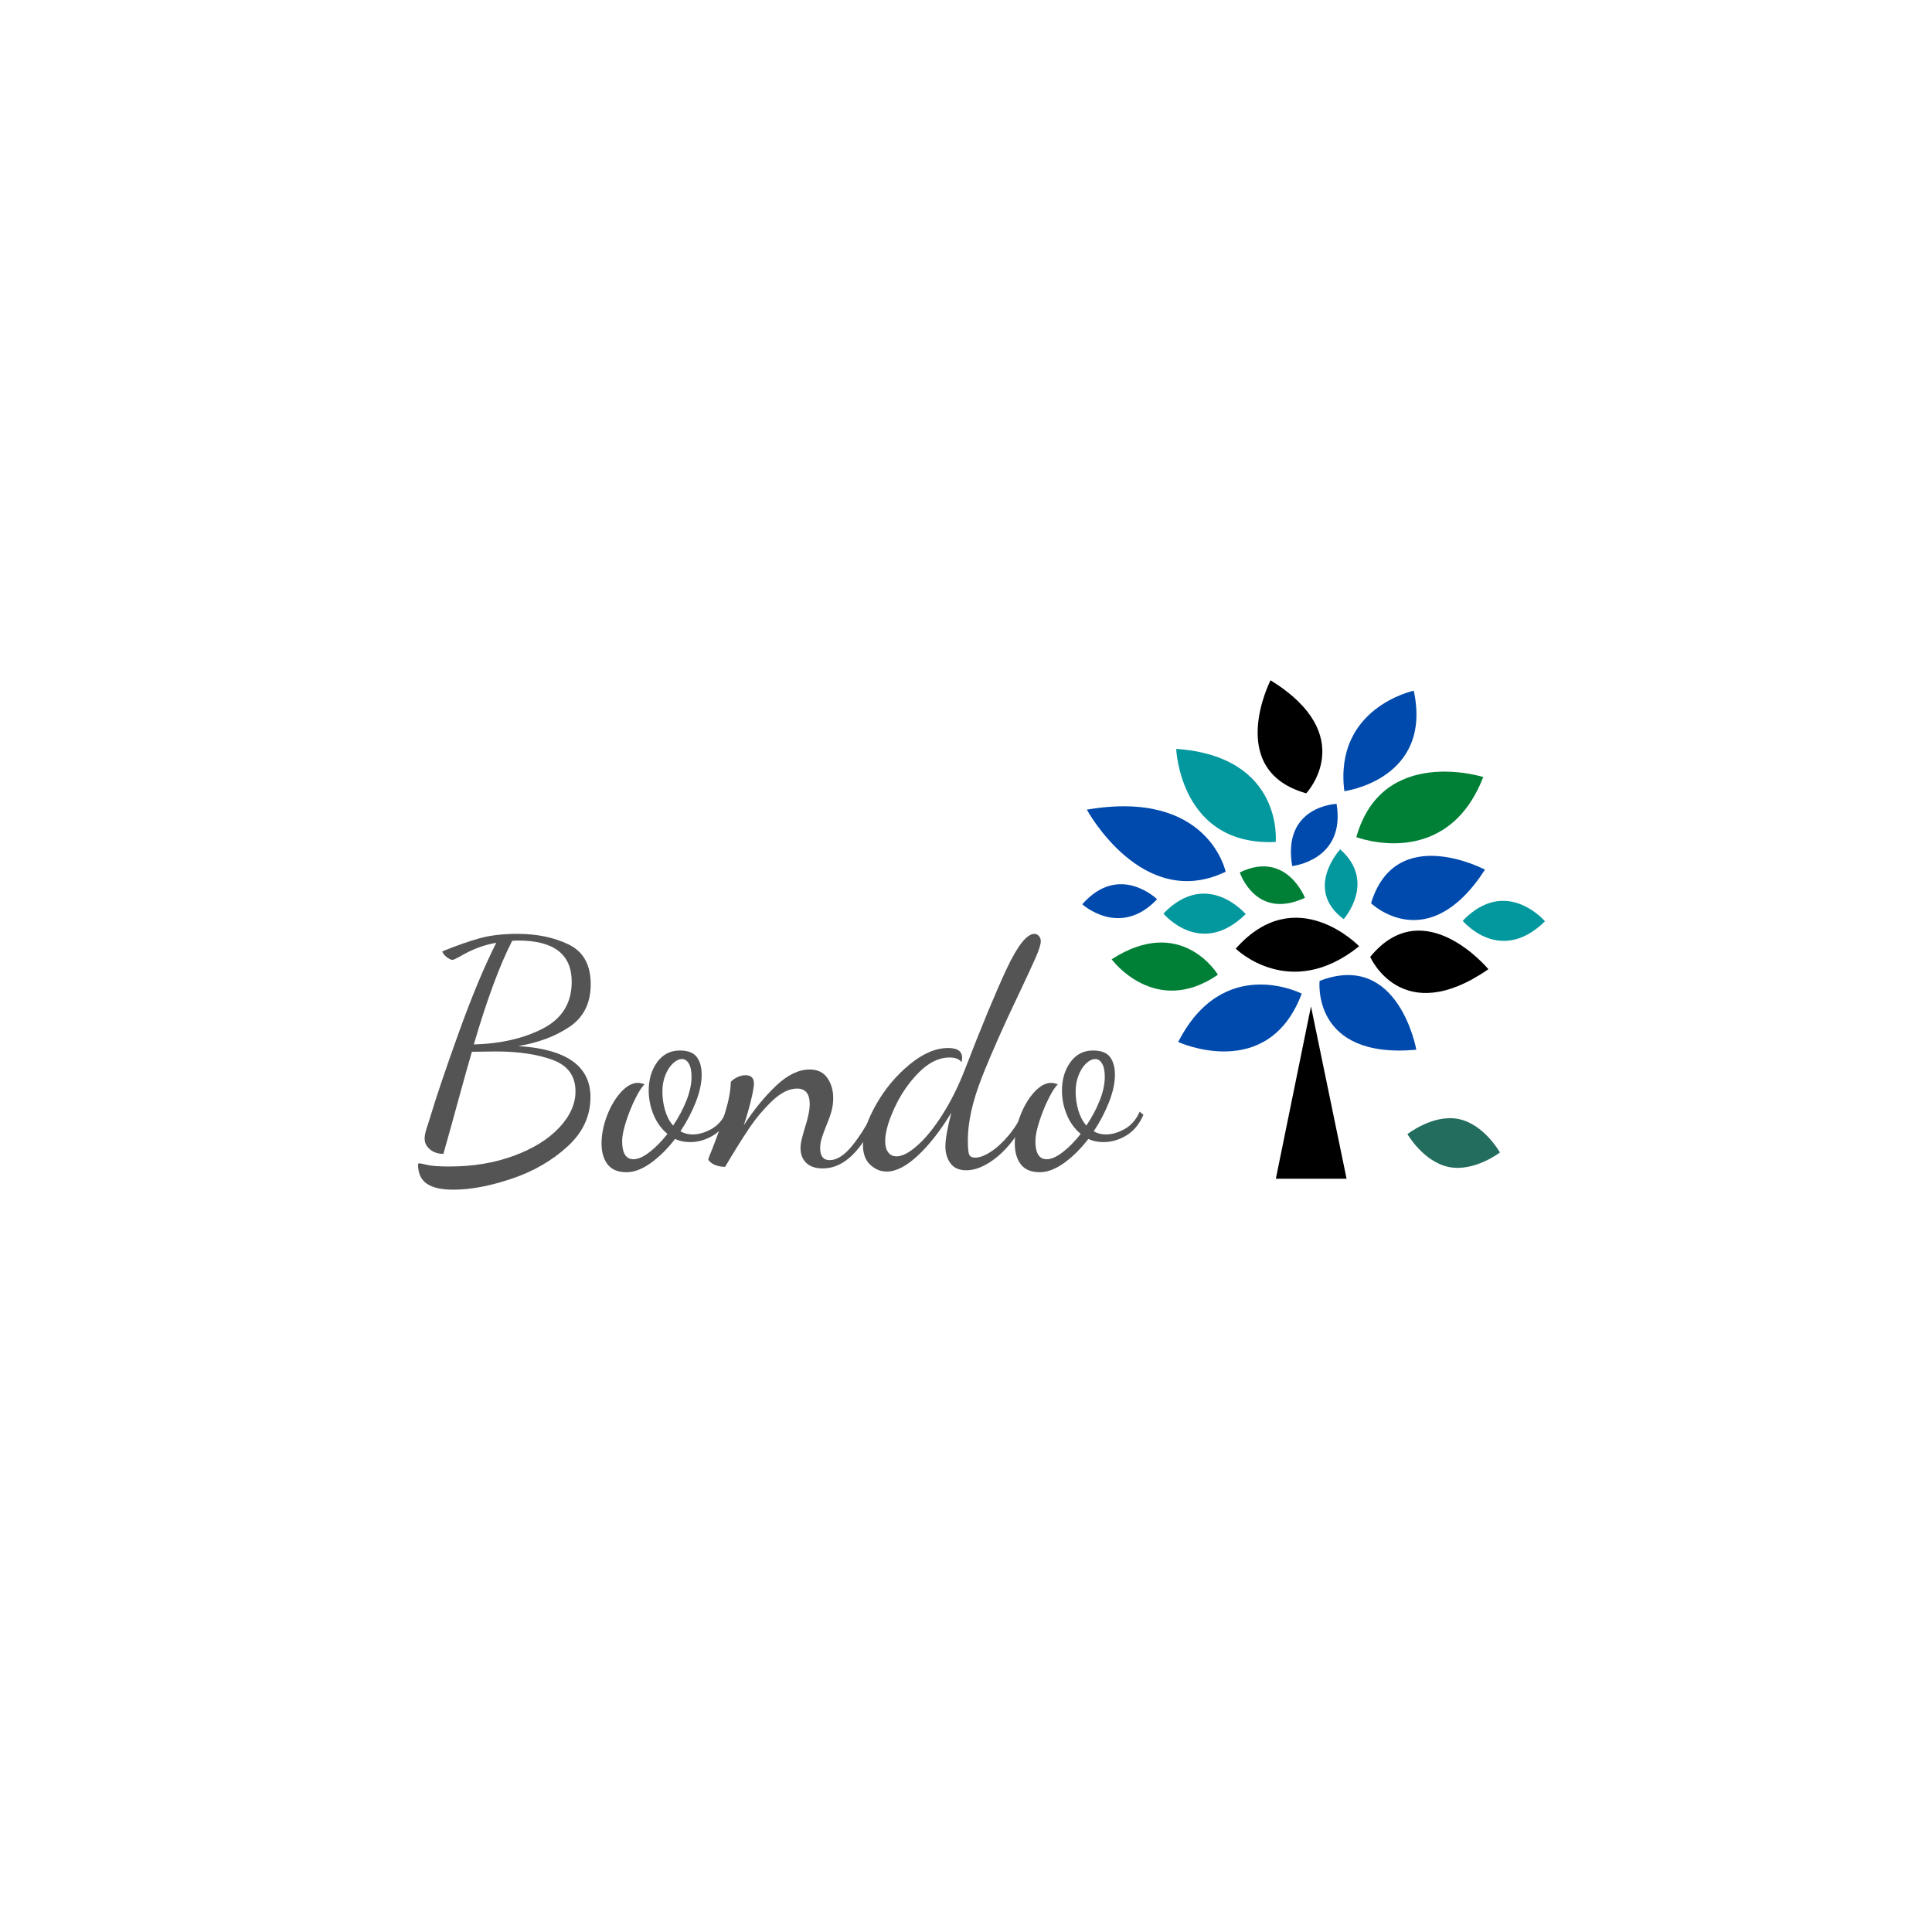
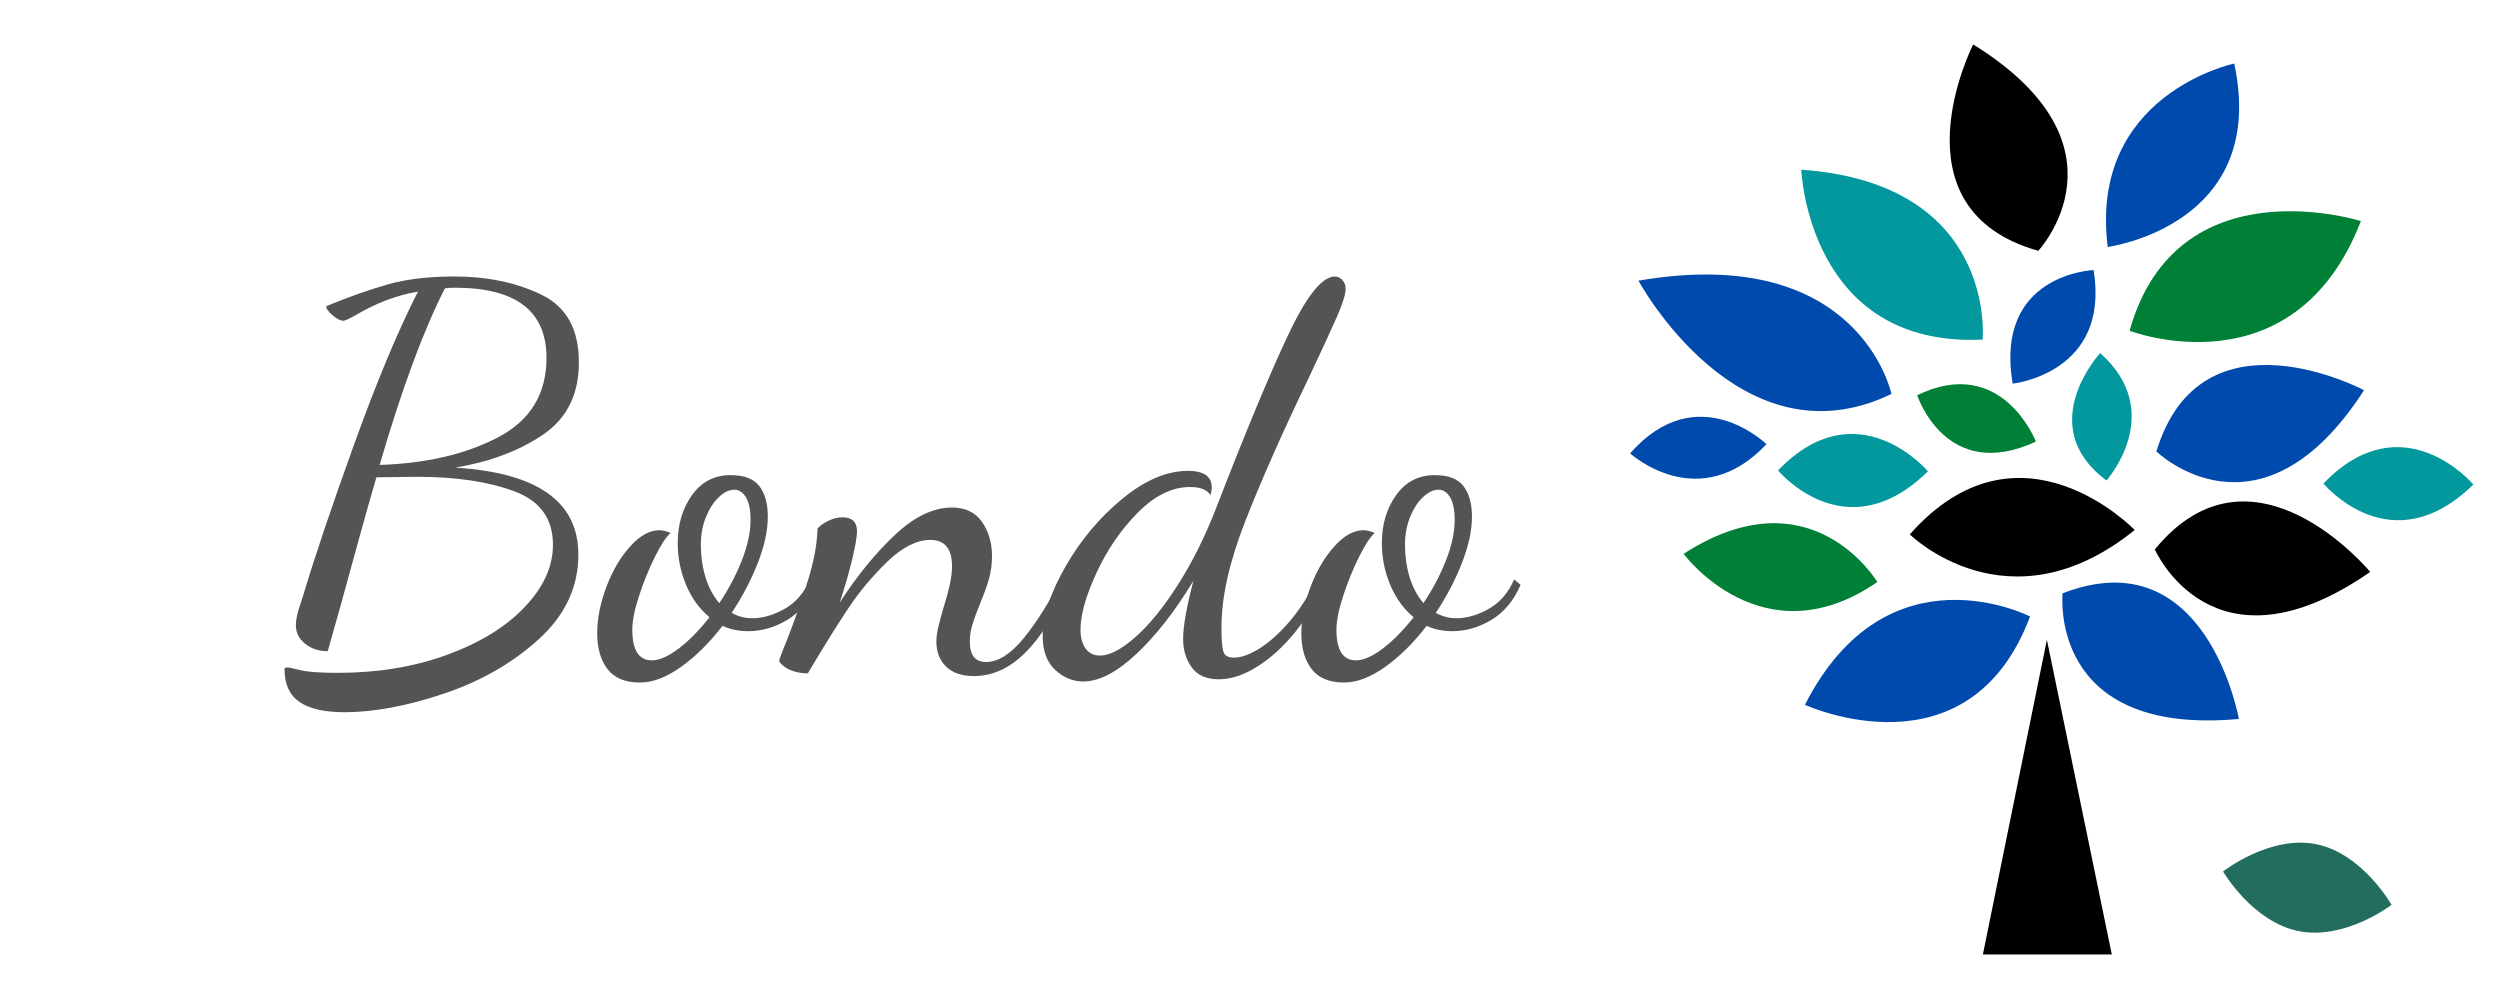
- <svg xmlns="http://www.w3.org/2000/svg" width="500" zoomAndPan="magnify" viewBox="0 0 375 375" height="500" preserveAspectRatio="xMidYMid meet" version="1.0">
+ <svg xmlns="http://www.w3.org/2000/svg" width="500" zoomAndPan="magnify" viewBox="0 0 375 150" height="200" preserveAspectRatio="xMidYMid meet" version="1.0">
  <defs>
    <g>
      <g id="id1" />
    </g>
    <clipPath id="id2">
-       <path d="M 244 132.039 L 257 132.039 L 257 154 L 244 154 Z M 244 132.039 " clip-rule="nonzero" />
+       <path d="M 244.383 62 L 265 62 L 265 72 L 244.383 72 Z M 244.383 62 " clip-rule="nonzero" />
    </clipPath>
    <clipPath id="id3">
-       <path d="M 247 195 L 262 195 L 262 228.789 L 247 228.789 Z M 247 195 " clip-rule="nonzero" />
+       <path d="M 292 6.668 L 311 6.668 L 311 38 L 292 38 Z M 292 6.668 " clip-rule="nonzero" />
    </clipPath>
    <clipPath id="id4">
-       <path d="M 283 174 L 299.973 174 L 299.973 183 L 283 183 Z M 283 174 " clip-rule="nonzero" />
+       <path d="M 297 95 L 317 95 L 317 143.168 L 297 143.168 Z M 297 95 " clip-rule="nonzero" />
    </clipPath>
    <clipPath id="id5">
-       <path d="M 273 217 L 292 217 L 292 227 L 273 227 Z M 273 217 " clip-rule="nonzero" />
+       <path d="M 333 126 L 359 126 L 359 140 L 333 140 Z M 333 126 " clip-rule="nonzero" />
    </clipPath>
    <clipPath id="id6">
-       <path d="M 293.191 218.309 L 291.004 229.344 L 271.141 225.41 L 273.324 214.375 Z M 293.191 218.309 " clip-rule="nonzero" />
+       <path d="M 361.617 128.195 L 358.555 143.645 L 330.598 138.105 L 333.66 122.656 Z M 361.617 128.195 " clip-rule="nonzero" />
    </clipPath>
    <clipPath id="id7">
-       <path d="M 293.191 218.309 L 291.004 229.344 L 271.141 225.41 L 273.324 214.375 Z M 293.191 218.309 " clip-rule="nonzero" />
+       <path d="M 361.617 128.195 L 358.555 143.645 L 330.598 138.105 L 333.66 122.656 Z M 361.617 128.195 " clip-rule="nonzero" />
    </clipPath>
    <clipPath id="id8">
-       <path d="M 293.191 218.309 L 291.004 229.344 L 271.141 225.41 L 273.324 214.375 Z M 293.191 218.309 " clip-rule="nonzero" />
+       <path d="M 361.617 128.195 L 358.555 143.645 L 330.598 138.105 L 333.66 122.656 Z M 361.617 128.195 " clip-rule="nonzero" />
    </clipPath>
  </defs>
  <g fill="rgb(32.939%, 32.939%, 32.939%)" fill-opacity="1">
-     <g transform="translate(79.96875, 225.5572)">
+     <g transform="translate(41.14593, 99.78519)">
      <g>
-         <path d="M 8 5.359 C 5.695 5.359 3.984 4.969 2.859 4.188 C 1.734 3.406 1.172 2.156 1.172 0.438 C 1.172 0.312 1.27 0.25 1.469 0.25 C 1.633 0.25 2.129 0.348 2.953 0.547 C 3.773 0.754 5.211 0.859 7.266 0.859 C 11.816 0.859 15.969 0.172 19.719 -1.203 C 23.469 -2.578 26.406 -4.391 28.531 -6.641 C 30.664 -8.898 31.734 -11.258 31.734 -13.719 C 31.734 -16.707 30.258 -18.742 27.312 -19.828 C 24.363 -20.922 20.672 -21.469 16.234 -21.469 L 11.625 -21.406 C 11.008 -19.312 10.129 -16.176 8.984 -12 C 8.117 -8.801 7.156 -5.332 6.094 -1.594 C 5.062 -1.594 4.195 -1.879 3.5 -2.453 C 2.801 -3.035 2.453 -3.734 2.453 -4.547 C 2.453 -5.086 2.578 -5.742 2.828 -6.516 C 3.078 -7.297 3.242 -7.812 3.328 -8.062 C 4.598 -12.32 6.516 -18.008 9.078 -25.125 C 11.641 -32.238 14.066 -38.051 16.359 -42.562 C 13.941 -42.156 11.566 -41.254 9.234 -39.859 C 8.492 -39.453 8.039 -39.25 7.875 -39.25 C 7.539 -39.25 7.129 -39.453 6.641 -39.859 C 6.148 -40.273 5.906 -40.625 5.906 -40.906 C 8.613 -42.008 11 -42.848 13.062 -43.422 C 15.133 -44.004 17.609 -44.297 20.484 -44.297 C 24.254 -44.297 27.562 -43.609 30.406 -42.234 C 33.258 -40.859 34.688 -38.285 34.688 -34.516 C 34.688 -30.859 33.32 -28.109 30.594 -26.266 C 27.875 -24.422 24.547 -23.172 20.609 -22.516 C 29.961 -21.941 34.641 -18.641 34.641 -12.609 C 34.641 -8.922 33.141 -5.711 30.141 -2.984 C 27.148 -0.254 23.551 1.816 19.344 3.234 C 15.145 4.648 11.363 5.359 8 5.359 Z M 12 -22.828 C 17.289 -22.984 21.781 -24.023 25.469 -25.953 C 29.156 -27.879 31 -30.895 31 -35 C 31 -40.332 27.535 -43 20.609 -43 C 20.078 -43 19.688 -42.977 19.438 -42.938 C 17.02 -38.219 14.539 -31.516 12 -22.828 Z M 12 -22.828 " />
+         <path d="M 10.531 7.047 C 7.508 7.047 5.254 6.531 3.766 5.5 C 2.273 4.477 1.531 2.832 1.531 0.562 C 1.531 0.406 1.664 0.328 1.938 0.328 C 2.156 0.328 2.805 0.461 3.891 0.734 C 4.973 1.004 6.863 1.141 9.562 1.141 C 15.551 1.141 21.016 0.234 25.953 -1.578 C 30.898 -3.391 34.773 -5.781 37.578 -8.75 C 40.391 -11.719 41.797 -14.82 41.797 -18.062 C 41.797 -22 39.848 -24.68 35.953 -26.109 C 32.066 -27.547 27.211 -28.266 21.391 -28.266 L 15.312 -28.188 C 14.5 -25.438 13.336 -21.305 11.828 -15.797 C 10.691 -11.586 9.422 -7.023 8.016 -2.109 C 6.672 -2.109 5.535 -2.484 4.609 -3.234 C 3.691 -3.992 3.234 -4.914 3.234 -6 C 3.234 -6.695 3.395 -7.555 3.719 -8.578 C 4.051 -9.609 4.27 -10.285 4.375 -10.609 C 6.051 -16.223 8.578 -23.711 11.953 -33.078 C 15.328 -42.453 18.523 -50.109 21.547 -56.047 C 18.359 -55.504 15.227 -54.316 12.156 -52.484 C 11.176 -51.941 10.582 -51.672 10.375 -51.672 C 9.938 -51.672 9.395 -51.941 8.75 -52.484 C 8.102 -53.023 7.781 -53.484 7.781 -53.859 C 11.344 -55.316 14.484 -56.422 17.203 -57.172 C 19.93 -57.93 23.188 -58.312 26.969 -58.312 C 31.938 -58.312 36.297 -57.406 40.047 -55.594 C 43.805 -53.789 45.688 -50.406 45.688 -45.438 C 45.688 -40.633 43.891 -37.016 40.297 -34.578 C 36.703 -32.148 32.316 -30.504 27.141 -29.641 C 39.453 -28.891 45.609 -24.547 45.609 -16.609 C 45.609 -11.742 43.633 -7.516 39.688 -3.922 C 35.75 -0.336 31.008 2.383 25.469 4.25 C 19.938 6.113 14.957 7.047 10.531 7.047 Z M 15.797 -30.047 C 22.766 -30.266 28.676 -31.641 33.531 -34.172 C 38.395 -36.711 40.828 -40.688 40.828 -46.094 C 40.828 -53.113 36.266 -56.625 27.141 -56.625 C 26.43 -56.625 25.914 -56.594 25.594 -56.531 C 22.406 -50.32 19.141 -41.492 15.797 -30.047 Z M 15.797 -30.047 " />
      </g>
    </g>
  </g>
  <g fill="rgb(32.939%, 32.939%, 32.939%)" fill-opacity="1">
-     <g transform="translate(117.3678, 225.5572)">
+     <g transform="translate(90.39227, 99.78519)">
      <g>
-         <path d="M 4.25 1.969 C 2.562 1.969 1.328 1.453 0.547 0.422 C -0.223 -0.598 -0.609 -1.945 -0.609 -3.625 C -0.609 -5.312 -0.266 -7.078 0.422 -8.922 C 1.117 -10.766 2.02 -12.301 3.125 -13.531 C 4.238 -14.758 5.348 -15.375 6.453 -15.375 C 6.828 -15.375 7.258 -15.273 7.75 -15.078 C 7.258 -14.66 6.664 -13.754 5.969 -12.359 C 5.27 -10.961 4.664 -9.473 4.156 -7.891 C 3.645 -6.316 3.391 -5.039 3.391 -4.062 C 3.391 -1.719 4.125 -0.547 5.594 -0.547 C 6.457 -0.547 7.484 -1 8.672 -1.906 C 9.859 -2.812 11.031 -4 12.188 -5.469 C 11.031 -6.414 10.133 -7.645 9.5 -9.156 C 8.863 -10.676 8.547 -12.258 8.547 -13.906 C 8.547 -16.031 9.086 -17.852 10.172 -19.375 C 11.266 -20.895 12.734 -21.656 14.578 -21.656 C 16.141 -21.656 17.238 -21.234 17.875 -20.391 C 18.508 -19.547 18.828 -18.391 18.828 -16.922 C 18.828 -15.359 18.445 -13.602 17.688 -11.656 C 16.926 -9.707 15.93 -7.812 14.703 -5.969 C 15.441 -5.562 16.223 -5.359 17.047 -5.359 C 18.234 -5.359 19.461 -5.711 20.734 -6.422 C 22.004 -7.141 22.969 -8.258 23.625 -9.781 L 24.359 -9.172 C 23.578 -7.359 22.469 -6.02 21.031 -5.156 C 19.602 -4.301 18.129 -3.875 16.609 -3.875 C 15.504 -3.875 14.52 -4.078 13.656 -4.484 C 12.176 -2.555 10.602 -1 8.938 0.188 C 7.281 1.375 5.719 1.969 4.25 1.969 Z M 13.281 -7.078 C 14.352 -8.672 15.219 -10.297 15.875 -11.953 C 16.531 -13.617 16.859 -15.148 16.859 -16.547 C 16.859 -17.691 16.68 -18.551 16.328 -19.125 C 15.984 -19.707 15.547 -20 15.016 -20 C 14.441 -20 13.852 -19.719 13.25 -19.156 C 12.656 -18.602 12.164 -17.844 11.781 -16.875 C 11.395 -15.914 11.203 -14.863 11.203 -13.719 C 11.203 -12.445 11.375 -11.223 11.719 -10.047 C 12.062 -8.879 12.582 -7.891 13.281 -7.078 Z M 13.281 -7.078 " />
+         <path d="M 5.594 2.594 C 3.375 2.594 1.75 1.914 0.719 0.562 C -0.301 -0.781 -0.812 -2.562 -0.812 -4.781 C -0.812 -6.988 -0.352 -9.305 0.562 -11.734 C 1.477 -14.172 2.664 -16.195 4.125 -17.812 C 5.582 -19.438 7.039 -20.25 8.5 -20.25 C 8.988 -20.25 9.555 -20.113 10.203 -19.844 C 9.555 -19.301 8.773 -18.113 7.859 -16.281 C 6.941 -14.445 6.145 -12.488 5.469 -10.406 C 4.789 -8.332 4.453 -6.645 4.453 -5.344 C 4.453 -2.27 5.426 -0.734 7.375 -0.734 C 8.508 -0.734 9.859 -1.328 11.422 -2.516 C 12.984 -3.703 14.52 -5.266 16.031 -7.203 C 14.52 -8.453 13.348 -10.07 12.516 -12.062 C 11.68 -14.062 11.266 -16.145 11.266 -18.312 C 11.266 -21.113 11.977 -23.516 13.406 -25.516 C 14.832 -27.516 16.766 -28.516 19.203 -28.516 C 21.254 -28.516 22.695 -27.957 23.531 -26.844 C 24.363 -25.738 24.781 -24.219 24.781 -22.281 C 24.781 -20.227 24.281 -17.914 23.281 -15.344 C 22.281 -12.781 20.973 -10.285 19.359 -7.859 C 20.328 -7.316 21.352 -7.047 22.438 -7.047 C 24 -7.047 25.617 -7.516 27.297 -8.453 C 28.973 -9.398 30.242 -10.875 31.109 -12.875 L 32.078 -12.062 C 31.047 -9.688 29.582 -7.93 27.688 -6.797 C 25.801 -5.672 23.863 -5.109 21.875 -5.109 C 20.414 -5.109 19.117 -5.375 17.984 -5.906 C 16.035 -3.375 13.969 -1.328 11.781 0.234 C 9.594 1.805 7.531 2.594 5.594 2.594 Z M 17.5 -9.312 C 18.906 -11.414 20.035 -13.562 20.891 -15.75 C 21.754 -17.938 22.188 -19.945 22.188 -21.781 C 22.188 -23.301 21.957 -24.438 21.5 -25.188 C 21.039 -25.945 20.461 -26.328 19.766 -26.328 C 19.004 -26.328 18.234 -25.961 17.453 -25.234 C 16.672 -24.504 16.02 -23.504 15.5 -22.234 C 14.988 -20.961 14.734 -19.57 14.734 -18.062 C 14.734 -16.383 14.961 -14.773 15.422 -13.234 C 15.891 -11.703 16.582 -10.395 17.5 -9.312 Z M 17.5 -9.312 " />
      </g>
    </g>
  </g>
  <g fill="rgb(32.939%, 32.939%, 32.939%)" fill-opacity="1">
-     <g transform="translate(139.8196, 225.5572)">
+     <g transform="translate(119.9563, 99.78519)">
      <g>
-         <path d="M 19.875 1.234 C 18.477 1.234 17.41 0.875 16.672 0.156 C 15.93 -0.562 15.562 -1.516 15.562 -2.703 C 15.562 -3.234 15.648 -3.859 15.828 -4.578 C 16.016 -5.297 16.211 -6.004 16.422 -6.703 C 16.672 -7.441 16.883 -8.219 17.062 -9.031 C 17.25 -9.852 17.344 -10.594 17.344 -11.25 C 17.344 -13.258 16.523 -14.266 14.891 -14.266 C 13.328 -14.266 11.691 -13.441 9.984 -11.797 C 8.285 -10.16 6.77 -8.336 5.438 -6.328 C 4.102 -4.328 2.598 -1.91 0.922 0.922 C 0.223 0.922 -0.41 0.805 -0.984 0.578 C -1.555 0.359 -2.008 0.02 -2.344 -0.438 C -2.344 -0.633 -2.07 -1.367 -1.531 -2.641 C -0.508 -5.266 0.328 -7.656 0.984 -9.812 C 1.641 -11.969 1.988 -13.883 2.031 -15.562 C 2.312 -15.895 2.719 -16.191 3.25 -16.453 C 3.789 -16.723 4.328 -16.859 4.859 -16.859 C 5.961 -16.859 6.516 -16.32 6.516 -15.25 C 6.516 -14.633 6.328 -13.555 5.953 -12.016 C 5.586 -10.484 5.117 -8.859 4.547 -7.141 C 6.516 -10.172 8.609 -12.734 10.828 -14.828 C 13.047 -16.922 15.219 -17.969 17.344 -17.969 C 18.863 -17.969 20.004 -17.422 20.766 -16.328 C 21.523 -15.242 21.906 -13.941 21.906 -12.422 C 21.906 -11.523 21.789 -10.664 21.562 -9.844 C 21.332 -9.02 20.992 -8.078 20.547 -7.016 C 20.18 -6.109 19.895 -5.328 19.688 -4.672 C 19.477 -4.016 19.375 -3.359 19.375 -2.703 C 19.375 -1.148 19.988 -0.375 21.219 -0.375 C 22.613 -0.375 24.062 -1.297 25.562 -3.141 C 27.062 -4.984 28.484 -7.258 29.828 -9.969 L 30.516 -9.172 C 27.555 -2.234 24.008 1.234 19.875 1.234 Z M 19.875 1.234 " />
+         <path d="M 26.156 1.625 C 24.32 1.625 22.922 1.148 21.953 0.203 C 20.984 -0.742 20.5 -2 20.5 -3.562 C 20.5 -4.258 20.617 -5.082 20.859 -6.031 C 21.098 -6.977 21.352 -7.91 21.625 -8.828 C 21.945 -9.797 22.227 -10.82 22.469 -11.906 C 22.719 -12.988 22.844 -13.961 22.844 -14.828 C 22.844 -17.473 21.766 -18.797 19.609 -18.797 C 17.555 -18.797 15.406 -17.711 13.156 -15.547 C 10.914 -13.391 8.914 -10.988 7.156 -8.344 C 5.406 -5.695 3.426 -2.508 1.219 1.219 C 0.301 1.219 -0.535 1.066 -1.297 0.766 C -2.055 0.473 -2.648 0.031 -3.078 -0.562 C -3.078 -0.832 -2.727 -1.805 -2.031 -3.484 C -0.676 -6.941 0.43 -10.086 1.297 -12.922 C 2.16 -15.754 2.617 -18.281 2.672 -20.5 C 3.047 -20.926 3.582 -21.312 4.281 -21.656 C 4.988 -22.008 5.695 -22.188 6.406 -22.188 C 7.863 -22.188 8.594 -21.488 8.594 -20.094 C 8.594 -19.281 8.348 -17.859 7.859 -15.828 C 7.367 -13.805 6.75 -11.66 6 -9.391 C 8.582 -13.391 11.332 -16.766 14.25 -19.516 C 17.164 -22.273 20.031 -23.656 22.844 -23.656 C 24.844 -23.656 26.344 -22.938 27.344 -21.5 C 28.344 -20.07 28.844 -18.359 28.844 -16.359 C 28.844 -15.172 28.691 -14.035 28.391 -12.953 C 28.086 -11.879 27.641 -10.641 27.047 -9.234 C 26.566 -8.047 26.191 -7.02 25.922 -6.156 C 25.648 -5.289 25.516 -4.426 25.516 -3.562 C 25.516 -1.508 26.32 -0.484 27.938 -0.484 C 29.781 -0.484 31.688 -1.695 33.656 -4.125 C 35.625 -6.562 37.5 -9.562 39.281 -13.125 L 40.172 -12.062 C 36.285 -2.938 31.613 1.625 26.156 1.625 Z M 26.156 1.625 " />
      </g>
    </g>
  </g>
  <g fill="rgb(32.939%, 32.939%, 32.939%)" fill-opacity="1">
-     <g transform="translate(168.484, 225.5572)">
+     <g transform="translate(157.701, 99.78519)">
      <g>
-         <path d="M 3.625 1.844 C 2.438 1.844 1.367 1.398 0.422 0.516 C -0.516 -0.359 -0.984 -1.641 -0.984 -3.328 C -0.984 -5.578 -0.125 -8.207 1.594 -11.219 C 3.32 -14.238 5.477 -16.812 8.062 -18.938 C 10.645 -21.07 13.145 -22.141 15.562 -22.141 C 17.363 -22.141 18.266 -21.504 18.266 -20.234 C 18.266 -20.078 18.223 -19.789 18.141 -19.375 C 17.734 -19.988 16.957 -20.297 15.812 -20.297 C 13.758 -20.297 11.77 -19.32 9.844 -17.375 C 7.914 -15.426 6.348 -13.141 5.141 -10.516 C 3.93 -7.891 3.328 -5.738 3.328 -4.062 C 3.328 -3.156 3.52 -2.438 3.906 -1.906 C 4.289 -1.375 4.832 -1.109 5.531 -1.109 C 6.645 -1.109 8 -1.816 9.594 -3.234 C 11.195 -4.648 12.816 -6.648 14.453 -9.234 C 16.098 -11.816 17.555 -14.75 18.828 -18.031 C 22.023 -26.312 24.695 -32.758 26.844 -37.375 C 29 -41.988 30.816 -44.297 32.297 -44.297 C 32.617 -44.297 32.906 -44.16 33.156 -43.891 C 33.406 -43.617 33.531 -43.281 33.531 -42.875 C 33.531 -42.258 33.203 -41.203 32.547 -39.703 C 31.891 -38.211 30.82 -35.906 29.344 -32.781 C 26.312 -26.469 23.891 -21.004 22.078 -16.391 C 20.273 -11.773 19.375 -7.75 19.375 -4.312 C 19.375 -2.957 19.445 -2.039 19.594 -1.562 C 19.738 -1.094 20.141 -0.859 20.797 -0.859 C 21.648 -0.859 22.66 -1.238 23.828 -2 C 25.004 -2.758 26.164 -3.828 27.312 -5.203 C 28.457 -6.578 29.441 -8.164 30.266 -9.969 L 31 -9.406 C 30.219 -7.363 29.148 -5.5 27.797 -3.812 C 26.453 -2.133 25.008 -0.816 23.469 0.141 C 21.926 1.109 20.457 1.594 19.062 1.594 C 17.676 1.594 16.656 1.141 16 0.234 C 15.344 -0.66 15.016 -1.742 15.016 -3.016 C 15.016 -4.41 15.398 -6.602 16.172 -9.594 C 14.086 -6.145 11.926 -3.375 9.688 -1.281 C 7.457 0.801 5.438 1.844 3.625 1.844 Z M 3.625 1.844 " />
+         <path d="M 4.781 2.438 C 3.219 2.438 1.812 1.852 0.562 0.688 C -0.676 -0.469 -1.297 -2.156 -1.297 -4.375 C -1.297 -7.344 -0.16 -10.812 2.109 -14.781 C 4.379 -18.75 7.211 -22.133 10.609 -24.938 C 14.016 -27.75 17.312 -29.156 20.5 -29.156 C 22.875 -29.156 24.062 -28.32 24.062 -26.656 C 24.062 -26.438 24.004 -26.055 23.891 -25.516 C 23.348 -26.328 22.32 -26.734 20.812 -26.734 C 18.113 -26.734 15.492 -25.445 12.953 -22.875 C 10.422 -20.312 8.359 -17.301 6.766 -13.844 C 5.172 -10.395 4.375 -7.562 4.375 -5.344 C 4.375 -4.156 4.629 -3.207 5.141 -2.5 C 5.648 -1.801 6.367 -1.453 7.297 -1.453 C 8.754 -1.453 10.535 -2.383 12.641 -4.25 C 14.742 -6.113 16.875 -8.742 19.031 -12.141 C 21.195 -15.547 23.113 -19.41 24.781 -23.734 C 29 -34.641 32.523 -43.129 35.359 -49.203 C 38.191 -55.273 40.582 -58.312 42.531 -58.312 C 42.957 -58.312 43.332 -58.133 43.656 -57.781 C 43.977 -57.438 44.141 -56.992 44.141 -56.453 C 44.141 -55.641 43.707 -54.25 42.844 -52.281 C 41.977 -50.312 40.578 -47.273 38.641 -43.172 C 34.641 -34.859 31.453 -27.66 29.078 -21.578 C 26.703 -15.504 25.516 -10.203 25.516 -5.672 C 25.516 -3.891 25.609 -2.688 25.797 -2.062 C 25.984 -1.445 26.508 -1.141 27.375 -1.141 C 28.508 -1.141 29.848 -1.633 31.391 -2.625 C 32.93 -3.625 34.457 -5.031 35.969 -6.844 C 37.477 -8.656 38.773 -10.75 39.859 -13.125 L 40.828 -12.391 C 39.797 -9.691 38.391 -7.234 36.609 -5.016 C 34.828 -2.805 32.922 -1.066 30.891 0.203 C 28.867 1.473 26.941 2.109 25.109 2.109 C 23.273 2.109 21.926 1.516 21.062 0.328 C 20.195 -0.859 19.766 -2.289 19.766 -3.969 C 19.766 -5.801 20.273 -8.691 21.297 -12.641 C 18.547 -8.098 15.695 -4.445 12.75 -1.688 C 9.812 1.062 7.156 2.438 4.781 2.438 Z M 4.781 2.438 " />
      </g>
    </g>
  </g>
  <g fill="rgb(32.939%, 32.939%, 32.939%)" fill-opacity="1">
-     <g transform="translate(197.579, 225.5572)">
+     <g transform="translate(196.0127, 99.78519)">
      <g>
-         <path d="M 4.25 1.969 C 2.562 1.969 1.328 1.453 0.547 0.422 C -0.223 -0.598 -0.609 -1.945 -0.609 -3.625 C -0.609 -5.312 -0.266 -7.078 0.422 -8.922 C 1.117 -10.766 2.02 -12.301 3.125 -13.531 C 4.238 -14.758 5.348 -15.375 6.453 -15.375 C 6.828 -15.375 7.258 -15.273 7.75 -15.078 C 7.258 -14.66 6.664 -13.754 5.969 -12.359 C 5.27 -10.961 4.664 -9.473 4.156 -7.891 C 3.645 -6.316 3.391 -5.039 3.391 -4.062 C 3.391 -1.719 4.125 -0.547 5.594 -0.547 C 6.457 -0.547 7.484 -1 8.672 -1.906 C 9.859 -2.812 11.031 -4 12.188 -5.469 C 11.031 -6.414 10.133 -7.645 9.5 -9.156 C 8.863 -10.676 8.547 -12.258 8.547 -13.906 C 8.547 -16.031 9.086 -17.852 10.172 -19.375 C 11.266 -20.895 12.734 -21.656 14.578 -21.656 C 16.141 -21.656 17.238 -21.234 17.875 -20.391 C 18.508 -19.547 18.828 -18.391 18.828 -16.922 C 18.828 -15.359 18.445 -13.602 17.688 -11.656 C 16.926 -9.707 15.93 -7.812 14.703 -5.969 C 15.441 -5.562 16.223 -5.359 17.047 -5.359 C 18.234 -5.359 19.461 -5.711 20.734 -6.422 C 22.004 -7.141 22.969 -8.258 23.625 -9.781 L 24.359 -9.172 C 23.578 -7.359 22.469 -6.02 21.031 -5.156 C 19.602 -4.301 18.129 -3.875 16.609 -3.875 C 15.504 -3.875 14.52 -4.078 13.656 -4.484 C 12.176 -2.555 10.602 -1 8.938 0.188 C 7.281 1.375 5.719 1.969 4.25 1.969 Z M 13.281 -7.078 C 14.352 -8.672 15.219 -10.297 15.875 -11.953 C 16.531 -13.617 16.859 -15.148 16.859 -16.547 C 16.859 -17.691 16.68 -18.551 16.328 -19.125 C 15.984 -19.707 15.547 -20 15.016 -20 C 14.441 -20 13.852 -19.719 13.25 -19.156 C 12.656 -18.602 12.164 -17.844 11.781 -16.875 C 11.395 -15.914 11.203 -14.863 11.203 -13.719 C 11.203 -12.445 11.375 -11.223 11.719 -10.047 C 12.062 -8.879 12.582 -7.891 13.281 -7.078 Z M 13.281 -7.078 " />
+         <path d="M 5.594 2.594 C 3.375 2.594 1.75 1.914 0.719 0.562 C -0.301 -0.781 -0.812 -2.562 -0.812 -4.781 C -0.812 -6.988 -0.352 -9.305 0.562 -11.734 C 1.477 -14.172 2.664 -16.195 4.125 -17.812 C 5.582 -19.438 7.039 -20.25 8.5 -20.25 C 8.988 -20.25 9.555 -20.113 10.203 -19.844 C 9.555 -19.301 8.773 -18.113 7.859 -16.281 C 6.941 -14.445 6.145 -12.488 5.469 -10.406 C 4.789 -8.332 4.453 -6.645 4.453 -5.344 C 4.453 -2.27 5.426 -0.734 7.375 -0.734 C 8.508 -0.734 9.859 -1.328 11.422 -2.516 C 12.984 -3.703 14.52 -5.266 16.031 -7.203 C 14.52 -8.453 13.348 -10.07 12.516 -12.062 C 11.68 -14.062 11.266 -16.145 11.266 -18.312 C 11.266 -21.113 11.977 -23.516 13.406 -25.516 C 14.832 -27.516 16.766 -28.516 19.203 -28.516 C 21.254 -28.516 22.695 -27.957 23.531 -26.844 C 24.363 -25.738 24.781 -24.219 24.781 -22.281 C 24.781 -20.227 24.281 -17.914 23.281 -15.344 C 22.281 -12.781 20.973 -10.285 19.359 -7.859 C 20.328 -7.316 21.352 -7.047 22.438 -7.047 C 24 -7.047 25.617 -7.516 27.297 -8.453 C 28.973 -9.398 30.242 -10.875 31.109 -12.875 L 32.078 -12.062 C 31.047 -9.688 29.582 -7.93 27.688 -6.797 C 25.801 -5.672 23.863 -5.109 21.875 -5.109 C 20.414 -5.109 19.117 -5.375 17.984 -5.906 C 16.035 -3.375 13.969 -1.328 11.781 0.234 C 9.594 1.805 7.531 2.594 5.594 2.594 Z M 17.5 -9.312 C 18.906 -11.414 20.035 -13.562 20.891 -15.75 C 21.754 -17.938 22.188 -19.945 22.188 -21.781 C 22.188 -23.301 21.957 -24.438 21.5 -25.188 C 21.039 -25.945 20.461 -26.328 19.766 -26.328 C 19.004 -26.328 18.234 -25.961 17.453 -25.234 C 16.672 -24.504 16.02 -23.504 15.5 -22.234 C 14.988 -20.961 14.734 -19.57 14.734 -18.062 C 14.734 -16.383 14.961 -14.773 15.422 -13.234 C 15.891 -11.703 16.582 -10.395 17.5 -9.312 Z M 17.5 -9.312 " />
      </g>
    </g>
  </g>
-   <path fill="rgb(0%, 29.019%, 67.839%)" d="M 210.957 157.152 C 210.957 157.152 221.699 177.016 237.898 169.203 C 237.898 169.203 234.559 153.105 210.957 157.152 Z M 210.957 157.152 " fill-opacity="1" fill-rule="nonzero" />
-   <path fill="rgb(0%, 29.019%, 67.839%)" d="M 288.238 168.801 C 288.238 168.801 270.891 159.582 266.121 175.316 C 266.121 175.316 277.129 185.969 288.238 168.801 Z M 288.238 168.801 " fill-opacity="1" fill-rule="nonzero" />
-   <path fill="rgb(0%, 29.019%, 67.839%)" d="M 274.906 203.754 C 274.906 203.754 271.492 184.445 256.129 190.395 C 256.129 190.395 254.508 205.609 274.906 203.754 Z M 274.906 203.754 " fill-opacity="1" fill-rule="nonzero" />
-   <path fill="rgb(0%, 29.019%, 67.839%)" d="M 259.43 156.027 C 259.43 156.027 248.824 156.41 250.812 168.102 C 250.812 168.102 261.234 167.016 259.43 156.027 Z M 259.43 156.027 " fill-opacity="1" fill-rule="nonzero" />
-   <path fill="rgb(0%, 29.019%, 67.839%)" d="M 228.688 202.25 C 228.688 202.25 246.121 210.25 252.664 192.863 C 252.664 192.863 237.469 185.055 228.688 202.25 Z M 228.688 202.25 " fill-opacity="1" fill-rule="nonzero" />
-   <path fill="rgb(0%, 29.019%, 67.839%)" d="M 210.066 175.52 C 210.066 175.52 217.383 182.18 224.59 174.539 C 224.59 174.539 217.234 167.375 210.066 175.52 Z M 210.066 175.52 " fill-opacity="1" fill-rule="nonzero" />
-   <path fill="rgb(0%, 29.019%, 67.839%)" d="M 274.41 134.066 C 274.41 134.066 258.891 137.336 260.938 153.57 C 260.938 153.57 278.113 151.305 274.41 134.066 Z M 274.41 134.066 " fill-opacity="1" fill-rule="nonzero" />
-   <path fill="rgb(0%, 0%, 0%)" d="M 288.895 188.121 C 288.895 188.121 276.383 173 265.957 185.73 C 265.957 185.73 272.062 199.766 288.895 188.121 Z M 288.895 188.121 " fill-opacity="1" fill-rule="nonzero" />
+   <path fill="rgb(0%, 29.019%, 67.839%)" d="M 245.766 42.098 C 245.766 42.098 260.895 70.121 283.715 59.094 C 283.715 59.094 279.008 36.383 245.766 42.098 Z M 245.766 42.098 " fill-opacity="1" fill-rule="nonzero" />
+   <path fill="rgb(0%, 29.019%, 67.839%)" d="M 354.609 58.531 C 354.609 58.531 330.18 45.527 323.461 67.723 C 323.461 67.723 338.965 82.75 354.609 58.531 Z M 354.609 58.531 " fill-opacity="1" fill-rule="nonzero" />
+   <path fill="rgb(0%, 29.019%, 67.839%)" d="M 335.832 107.844 C 335.832 107.844 331.023 80.602 309.391 88.996 C 309.391 88.996 307.105 110.461 335.832 107.844 Z M 335.832 107.844 " fill-opacity="1" fill-rule="nonzero" />
+   <path fill="rgb(0%, 29.019%, 67.839%)" d="M 314.039 40.508 C 314.039 40.508 299.102 41.047 301.898 57.543 C 301.898 57.543 316.578 56.012 314.039 40.508 Z M 314.039 40.508 " fill-opacity="1" fill-rule="nonzero" />
+   <path fill="rgb(0%, 29.019%, 67.839%)" d="M 270.738 105.723 C 270.738 105.723 295.289 117.008 304.508 92.477 C 304.508 92.477 283.105 81.461 270.738 105.723 Z M 270.738 105.723 " fill-opacity="1" fill-rule="nonzero" />
  <g clip-path="url(#id2)">
-     <path fill="rgb(0%, 0%, 0%)" d="M 246.609 132.039 C 246.609 132.039 237.684 149.512 253.543 153.984 C 253.543 153.984 264.016 142.805 246.609 132.039 Z M 246.609 132.039 " fill-opacity="1" fill-rule="nonzero" />
+     <path fill="rgb(0%, 29.019%, 67.839%)" d="M 244.516 68.008 C 244.516 68.008 254.816 77.406 264.969 66.625 C 264.969 66.625 254.605 56.516 244.516 68.008 Z M 244.516 68.008 " fill-opacity="1" fill-rule="nonzero" />
  </g>
-   <path fill="rgb(0%, 0%, 0%)" d="M 239.859 184.133 C 239.859 184.133 250.359 194.504 263.809 183.664 C 263.809 183.664 251.547 170.91 239.859 184.133 Z M 239.859 184.133 " fill-opacity="1" fill-rule="nonzero" />
+   <path fill="rgb(0%, 29.019%, 67.839%)" d="M 335.133 9.527 C 335.133 9.527 313.277 14.137 316.16 37.043 C 316.16 37.043 340.352 33.844 335.133 9.527 Z M 335.133 9.527 " fill-opacity="1" fill-rule="nonzero" />
+   <path fill="rgb(0%, 0%, 0%)" d="M 355.531 85.789 C 355.531 85.789 337.914 64.453 323.227 82.414 C 323.227 82.414 331.828 102.215 355.531 85.789 Z M 355.531 85.789 " fill-opacity="1" fill-rule="nonzero" />
  <g clip-path="url(#id3)">
-     <path fill="rgb(0%, 0%, 0%)" d="M 254.461 195.34 L 247.641 228.789 L 261.371 228.789 Z M 254.461 195.34 " fill-opacity="1" fill-rule="nonzero" />
+     <path fill="rgb(0%, 0%, 0%)" d="M 295.977 6.668 C 295.977 6.668 283.41 31.312 305.742 37.625 C 305.742 37.625 320.496 21.855 295.977 6.668 Z M 295.977 6.668 " fill-opacity="1" fill-rule="nonzero" />
  </g>
-   <path fill="rgb(0%, 50.2%, 21.57%)" d="M 287.898 150.82 C 287.898 150.82 268.281 144.598 263.266 162.484 C 263.266 162.484 280.77 169.203 287.898 150.82 Z M 287.898 150.82 " fill-opacity="1" fill-rule="nonzero" />
-   <path fill="rgb(0%, 50.2%, 21.57%)" d="M 215.766 186.199 C 215.766 186.199 224.18 197.59 236.398 189.195 C 236.398 189.195 229.387 177.406 215.766 186.199 Z M 215.766 186.199 " fill-opacity="1" fill-rule="nonzero" />
-   <path fill="rgb(0%, 50.2%, 21.57%)" d="M 240.645 169.332 C 240.645 169.332 243.688 178.723 253.289 174.266 C 253.289 174.266 249.691 164.957 240.645 169.332 Z M 240.645 169.332 " fill-opacity="1" fill-rule="nonzero" />
-   <path fill="rgb(1.18%, 59.61%, 61.96%)" d="M 228.301 145.355 C 228.301 145.355 229.02 164.301 247.613 163.422 C 247.613 163.422 249.215 146.836 228.301 145.355 Z M 228.301 145.355 " fill-opacity="1" fill-rule="nonzero" />
-   <path fill="rgb(1.18%, 59.61%, 61.96%)" d="M 225.82 177.324 C 225.82 177.324 233.023 186.035 241.789 177.426 C 241.789 177.426 234.277 168.555 225.82 177.324 Z M 225.82 177.324 " fill-opacity="1" fill-rule="nonzero" />
+   <path fill="rgb(0%, 0%, 0%)" d="M 286.473 80.16 C 286.473 80.16 301.262 94.793 320.203 79.5 C 320.203 79.5 302.938 61.508 286.473 80.16 Z M 286.473 80.16 " fill-opacity="1" fill-rule="nonzero" />
  <g clip-path="url(#id4)">
-     <path fill="rgb(1.18%, 59.61%, 61.96%)" d="M 283.906 178.723 C 283.906 178.723 291.109 187.434 299.875 178.824 C 299.875 178.824 292.363 169.957 283.906 178.723 Z M 283.906 178.723 " fill-opacity="1" fill-rule="nonzero" />
+     <path fill="rgb(0%, 0%, 0%)" d="M 307.035 95.969 L 297.434 143.168 L 316.77 143.168 Z M 307.035 95.969 " fill-opacity="1" fill-rule="nonzero" />
  </g>
-   <path fill="rgb(1.18%, 59.61%, 61.96%)" d="M 260.129 164.852 C 260.129 164.852 252.984 172.574 260.801 178.406 C 260.801 178.406 267.27 171.18 260.129 164.852 Z M 260.129 164.852 " fill-opacity="1" fill-rule="nonzero" />
+   <path fill="rgb(0%, 50.2%, 21.57%)" d="M 354.133 33.164 C 354.133 33.164 326.5 24.383 319.438 49.617 C 319.438 49.617 344.09 59.098 354.133 33.164 Z M 354.133 33.164 " fill-opacity="1" fill-rule="nonzero" />
+   <path fill="rgb(0%, 50.2%, 21.57%)" d="M 252.543 83.078 C 252.543 83.078 264.391 99.145 281.598 87.305 C 281.598 87.305 271.723 70.672 252.543 83.078 Z M 252.543 83.078 " fill-opacity="1" fill-rule="nonzero" />
+   <path fill="rgb(0%, 50.2%, 21.57%)" d="M 287.578 59.281 C 287.578 59.281 291.863 72.527 305.387 66.238 C 305.387 66.238 300.32 53.105 287.578 59.281 Z M 287.578 59.281 " fill-opacity="1" fill-rule="nonzero" />
+   <path fill="rgb(1.18%, 59.61%, 61.96%)" d="M 270.191 25.453 C 270.191 25.453 271.207 52.18 297.395 50.938 C 297.395 50.938 299.652 27.539 270.191 25.453 Z M 270.191 25.453 " fill-opacity="1" fill-rule="nonzero" />
+   <path fill="rgb(1.18%, 59.61%, 61.96%)" d="M 266.703 70.559 C 266.703 70.559 276.848 82.848 289.191 70.695 C 289.191 70.695 278.609 58.184 266.703 70.559 Z M 266.703 70.559 " fill-opacity="1" fill-rule="nonzero" />
+   <path fill="rgb(1.18%, 59.61%, 61.96%)" d="M 348.512 72.531 C 348.512 72.531 358.656 84.82 371 72.672 C 371 72.672 360.418 60.16 348.512 72.531 Z M 348.512 72.531 " fill-opacity="1" fill-rule="nonzero" />
+   <path fill="rgb(1.18%, 59.61%, 61.96%)" d="M 315.023 52.961 C 315.023 52.961 304.957 63.855 315.965 72.082 C 315.965 72.082 325.074 61.887 315.023 52.961 Z M 315.023 52.961 " fill-opacity="1" fill-rule="nonzero" />
  <g clip-path="url(#id5)">
    <g clip-path="url(#id6)">
      <g clip-path="url(#id7)">
        <g clip-path="url(#id8)">
-           <path fill="rgb(13.73%, 42.749%, 36.859%)" d="M 281.246 226.52 C 276.289 225.535 273.184 220.133 273.184 220.133 C 273.184 220.133 278.133 216.215 283.09 217.199 C 288.051 218.18 291.133 223.691 291.133 223.691 C 291.133 223.691 286.203 227.5 281.246 226.52 " fill-opacity="1" fill-rule="nonzero" />
+           <path fill="rgb(13.73%, 42.749%, 36.859%)" d="M 344.82 139.672 C 337.84 138.289 333.461 130.719 333.461 130.719 C 333.461 130.719 340.426 125.242 347.406 126.625 C 354.383 128.008 358.734 135.727 358.734 135.727 C 358.734 135.727 351.801 141.055 344.82 139.672 " fill-opacity="1" fill-rule="nonzero" />
        </g>
      </g>
    </g>
  </g>
</svg>
